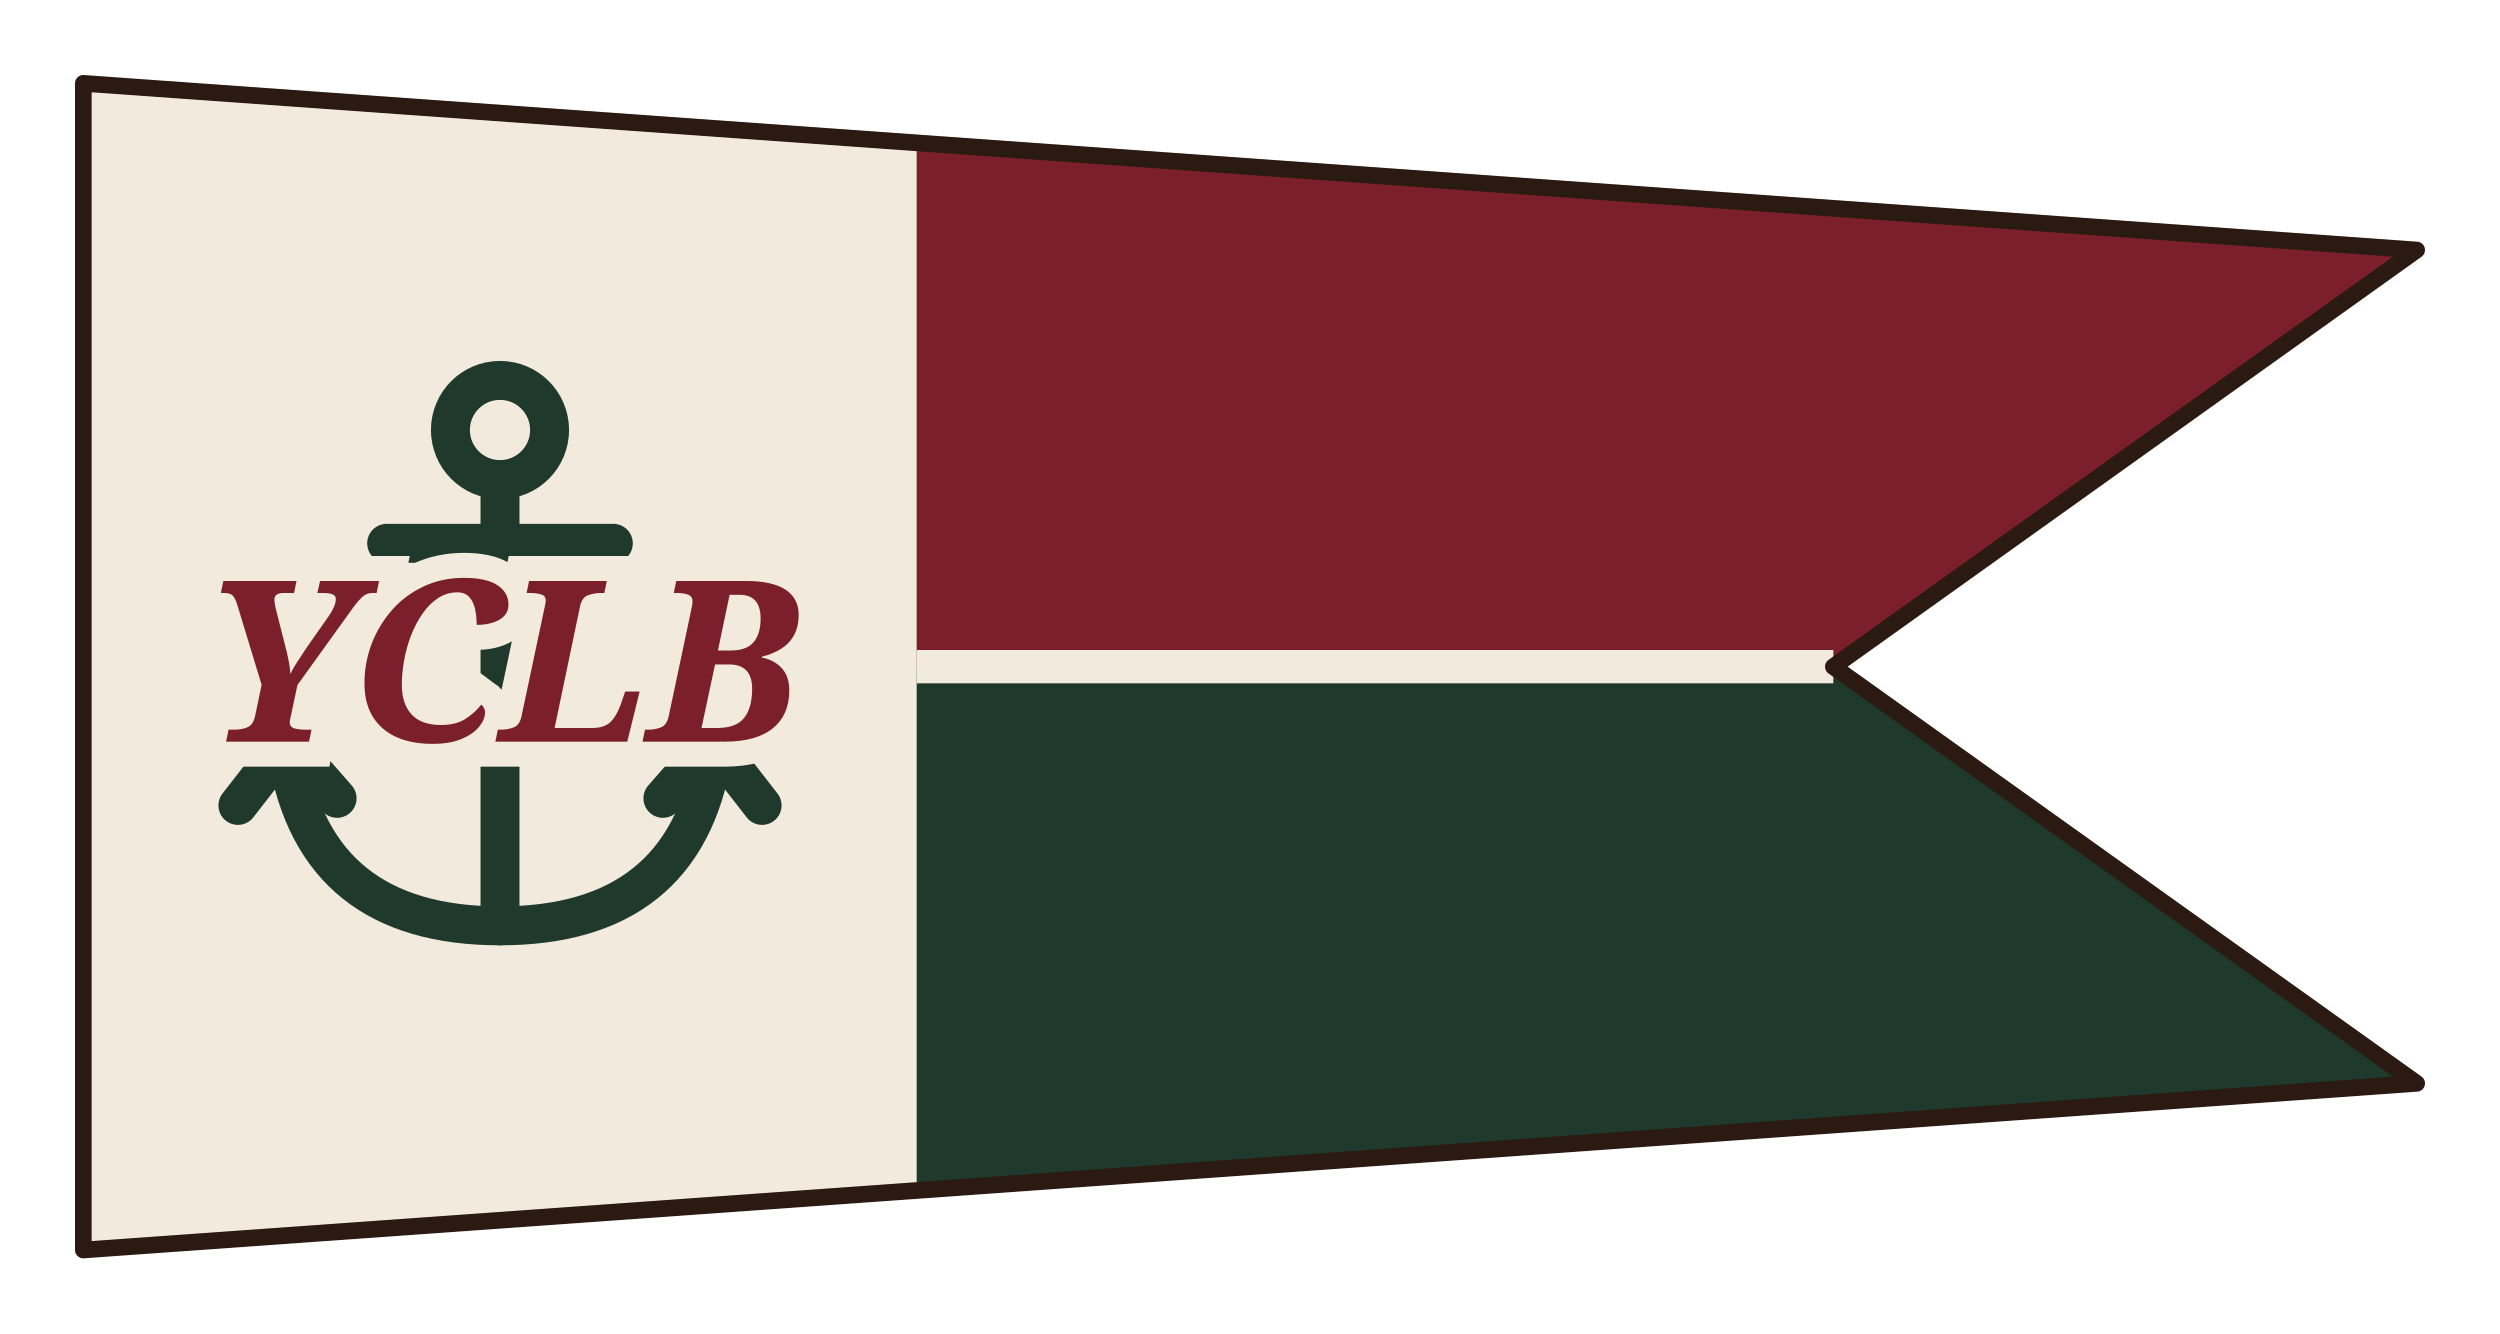
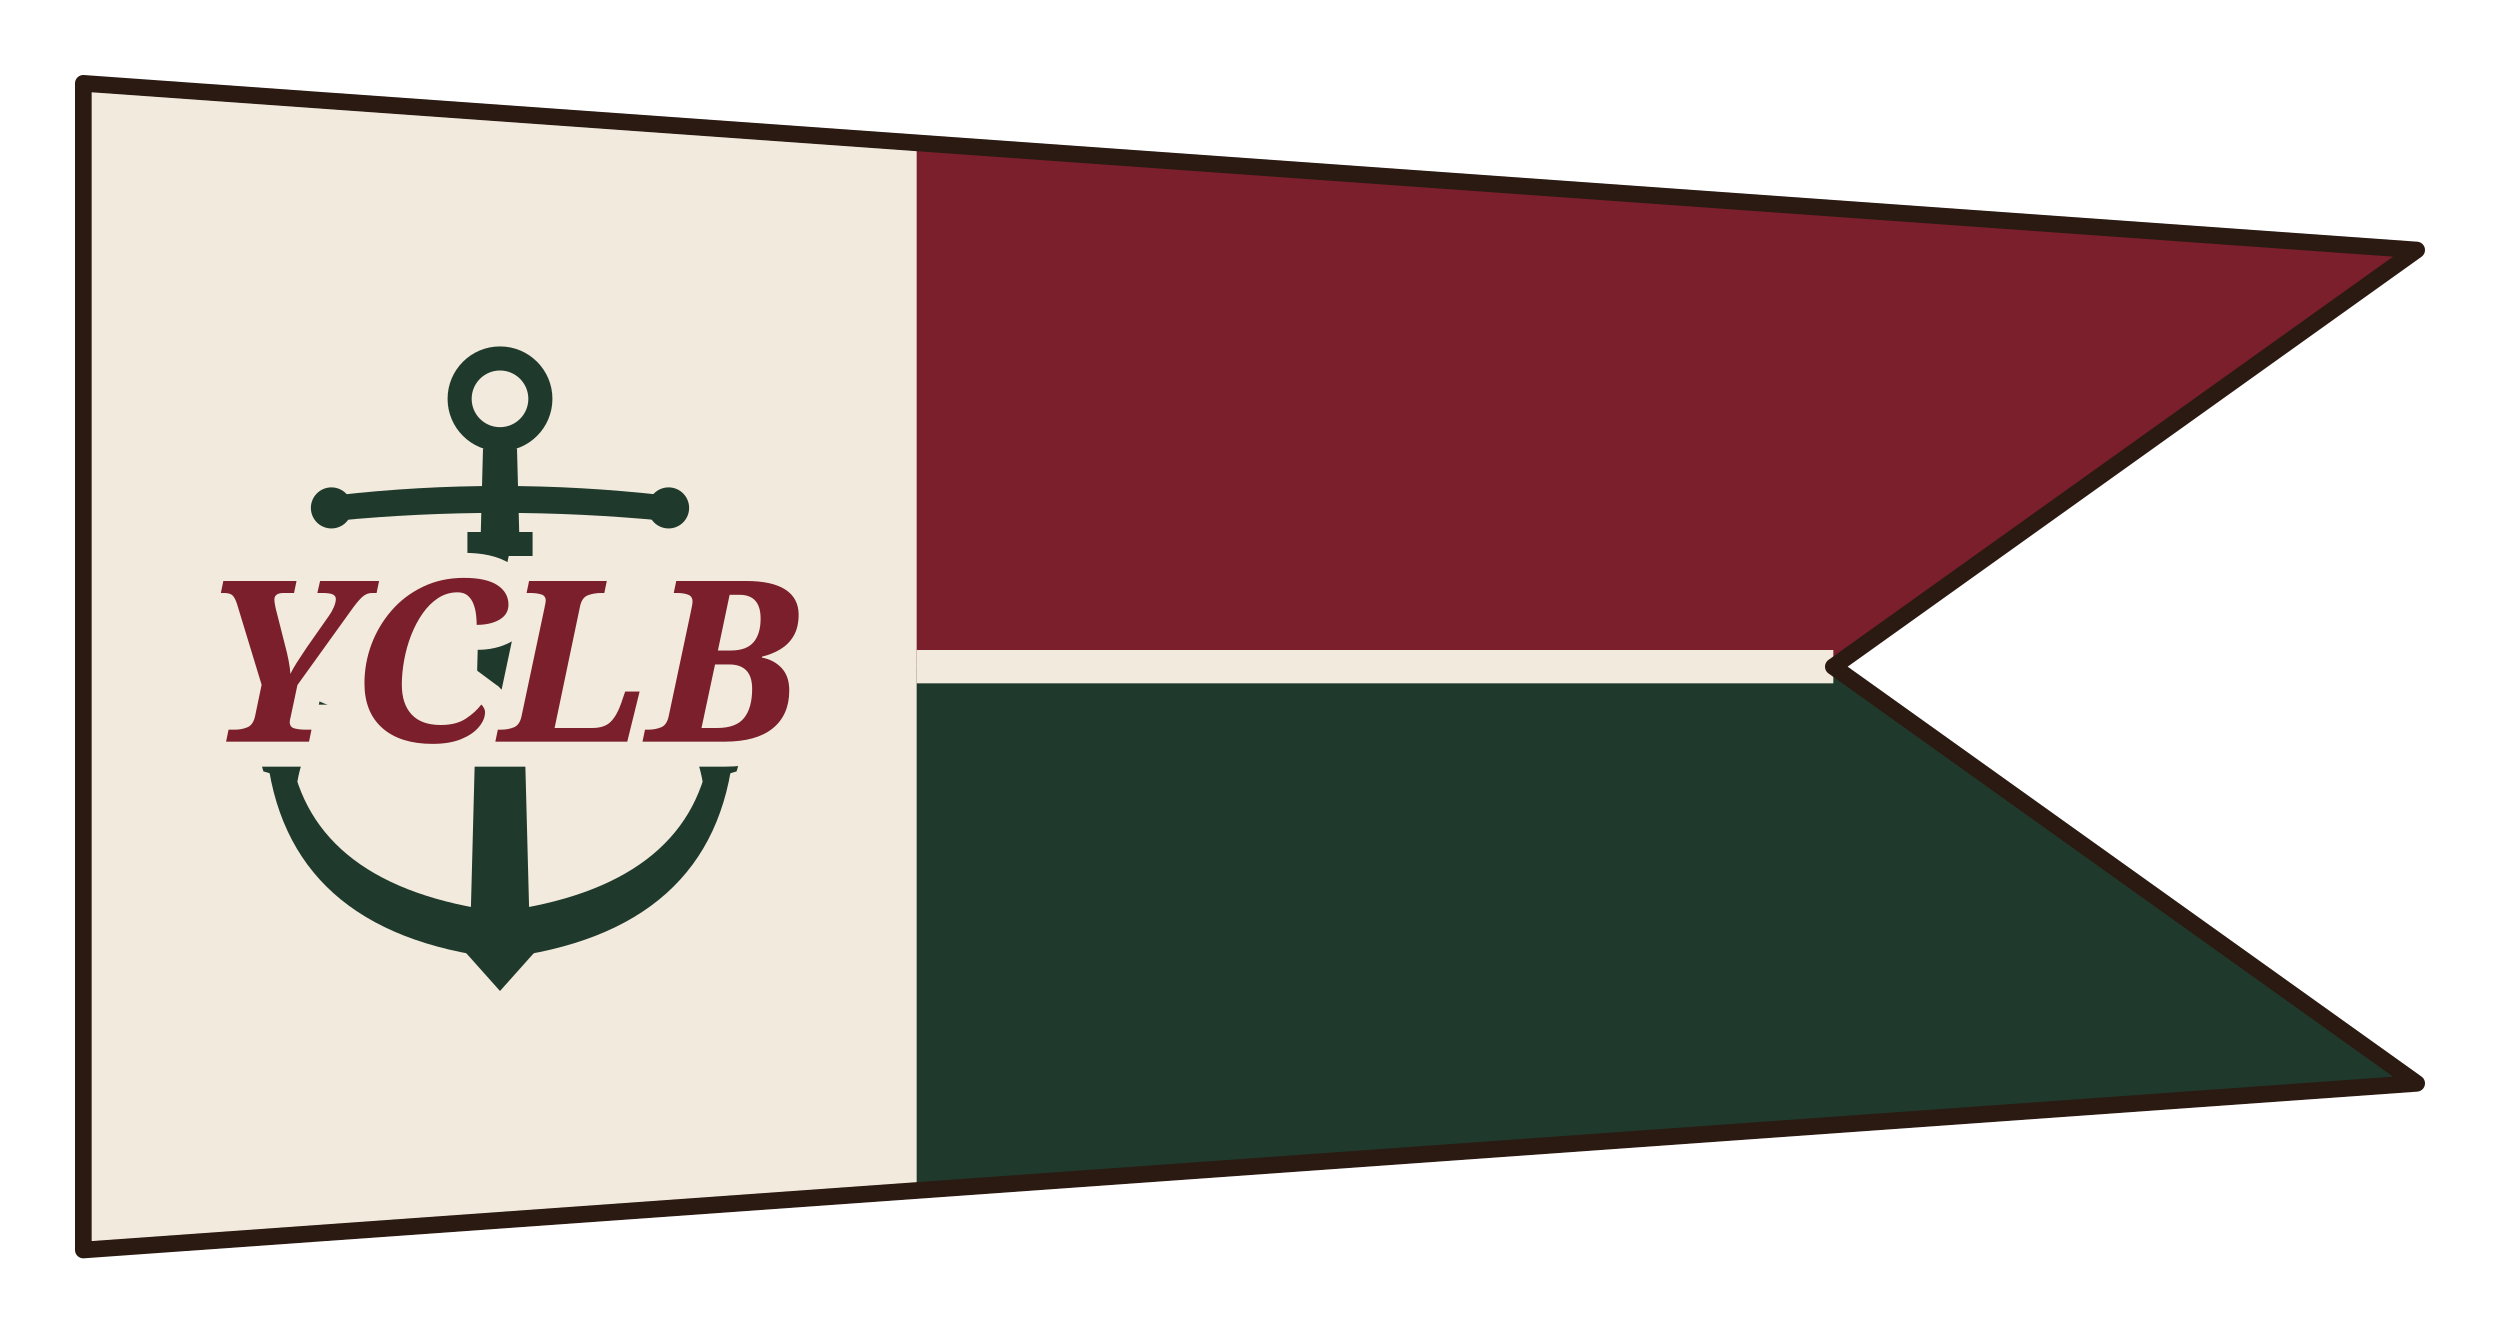
<svg xmlns="http://www.w3.org/2000/svg" viewBox="0 0 300 160">
  <polygon points="10,10 290,30 220,80 10,80" fill="#7A1F2B" />
  <polygon points="10,80 220,80 290,130 10,150" fill="#1F3A2C" />
  <polygon points="10,10 110,17 110,143 10,150" fill="#F2EADC" />
  <line x1="110" y1="80" x2="220" y2="80" stroke="#F2EADC" stroke-width="4" />
-   <g transform="translate(17.5,38) scale(0.85)" stroke="#1F3A2C" stroke-width="5.5">
-     <g fill="none" stroke-linecap="round" stroke-linejoin="round">
-       <circle cx="50" cy="16" r="7" />
-       <path d="M50 23V86" />
-       <path d="M34 32H66" />
-       <path d="M20 62Q24 86 50 86Q76 86 80 62" />
-       <path d="M13 69L20 60L27 68" />
-       <path d="M73 68L80 60L87 69" />
-     </g>
+   <g transform="translate(17.5,38) scale(0.85)" fill="#1F3A2C">
+     <path fill-rule="evenodd" d="M50 4.2a7.4 7.4 0 1 1 0 14.8a7.4 7.4 0 1 1 0-14.8zm0 3.4a4 4 0 1 0 0 8a4 4 0 1 0 0-8z" />
+     <path d="M27 25.2Q50 22.6 73 25.2L73 28.8Q50 26.6 27 28.8Z" />
+     <circle cx="26.2" cy="27" r="2.9" />
+     <circle cx="73.8" cy="27" r="2.9" />
+     <path d="M47.6 18.6L52.4 18.6L54.2 87L45.8 87Z" />
+     <path d="M45.4 30.4h9.2v3.4h-9.2z" />
+     <path d="M17 61Q19.5 87 50 90.6Q80.5 87 83 61L79.6 61.6Q76.5 80.5 50 84Q23.5 80.5 20.4 61.6Z" />
+     <path d="M50 82.6l5 7-5 5.6-5-5.6z" />
+     <path d="M16.6 64.2L11.4 46.6Q17 51.2 27 55.4Q22.6 59 21.4 65.6Z" />
+     <path d="M83.4 64.2L88.6 46.6Q83 51.2 73 55.4Q77.4 59 78.6 65.6Z" />
  </g>
  <text x="60" y="89" text-anchor="middle" font-family="Cormorant Garamond, Georgia, serif" font-style="italic" font-weight="700" font-size="27" fill="#7A1F2B" stroke="#F2EADC" stroke-width="6" paint-order="stroke">YCLB</text>
  <polygon points="10,10 290,30 220,80 290,130 10,150" fill="none" stroke="#2A1A12" stroke-width="2" stroke-linejoin="round" />
</svg>
